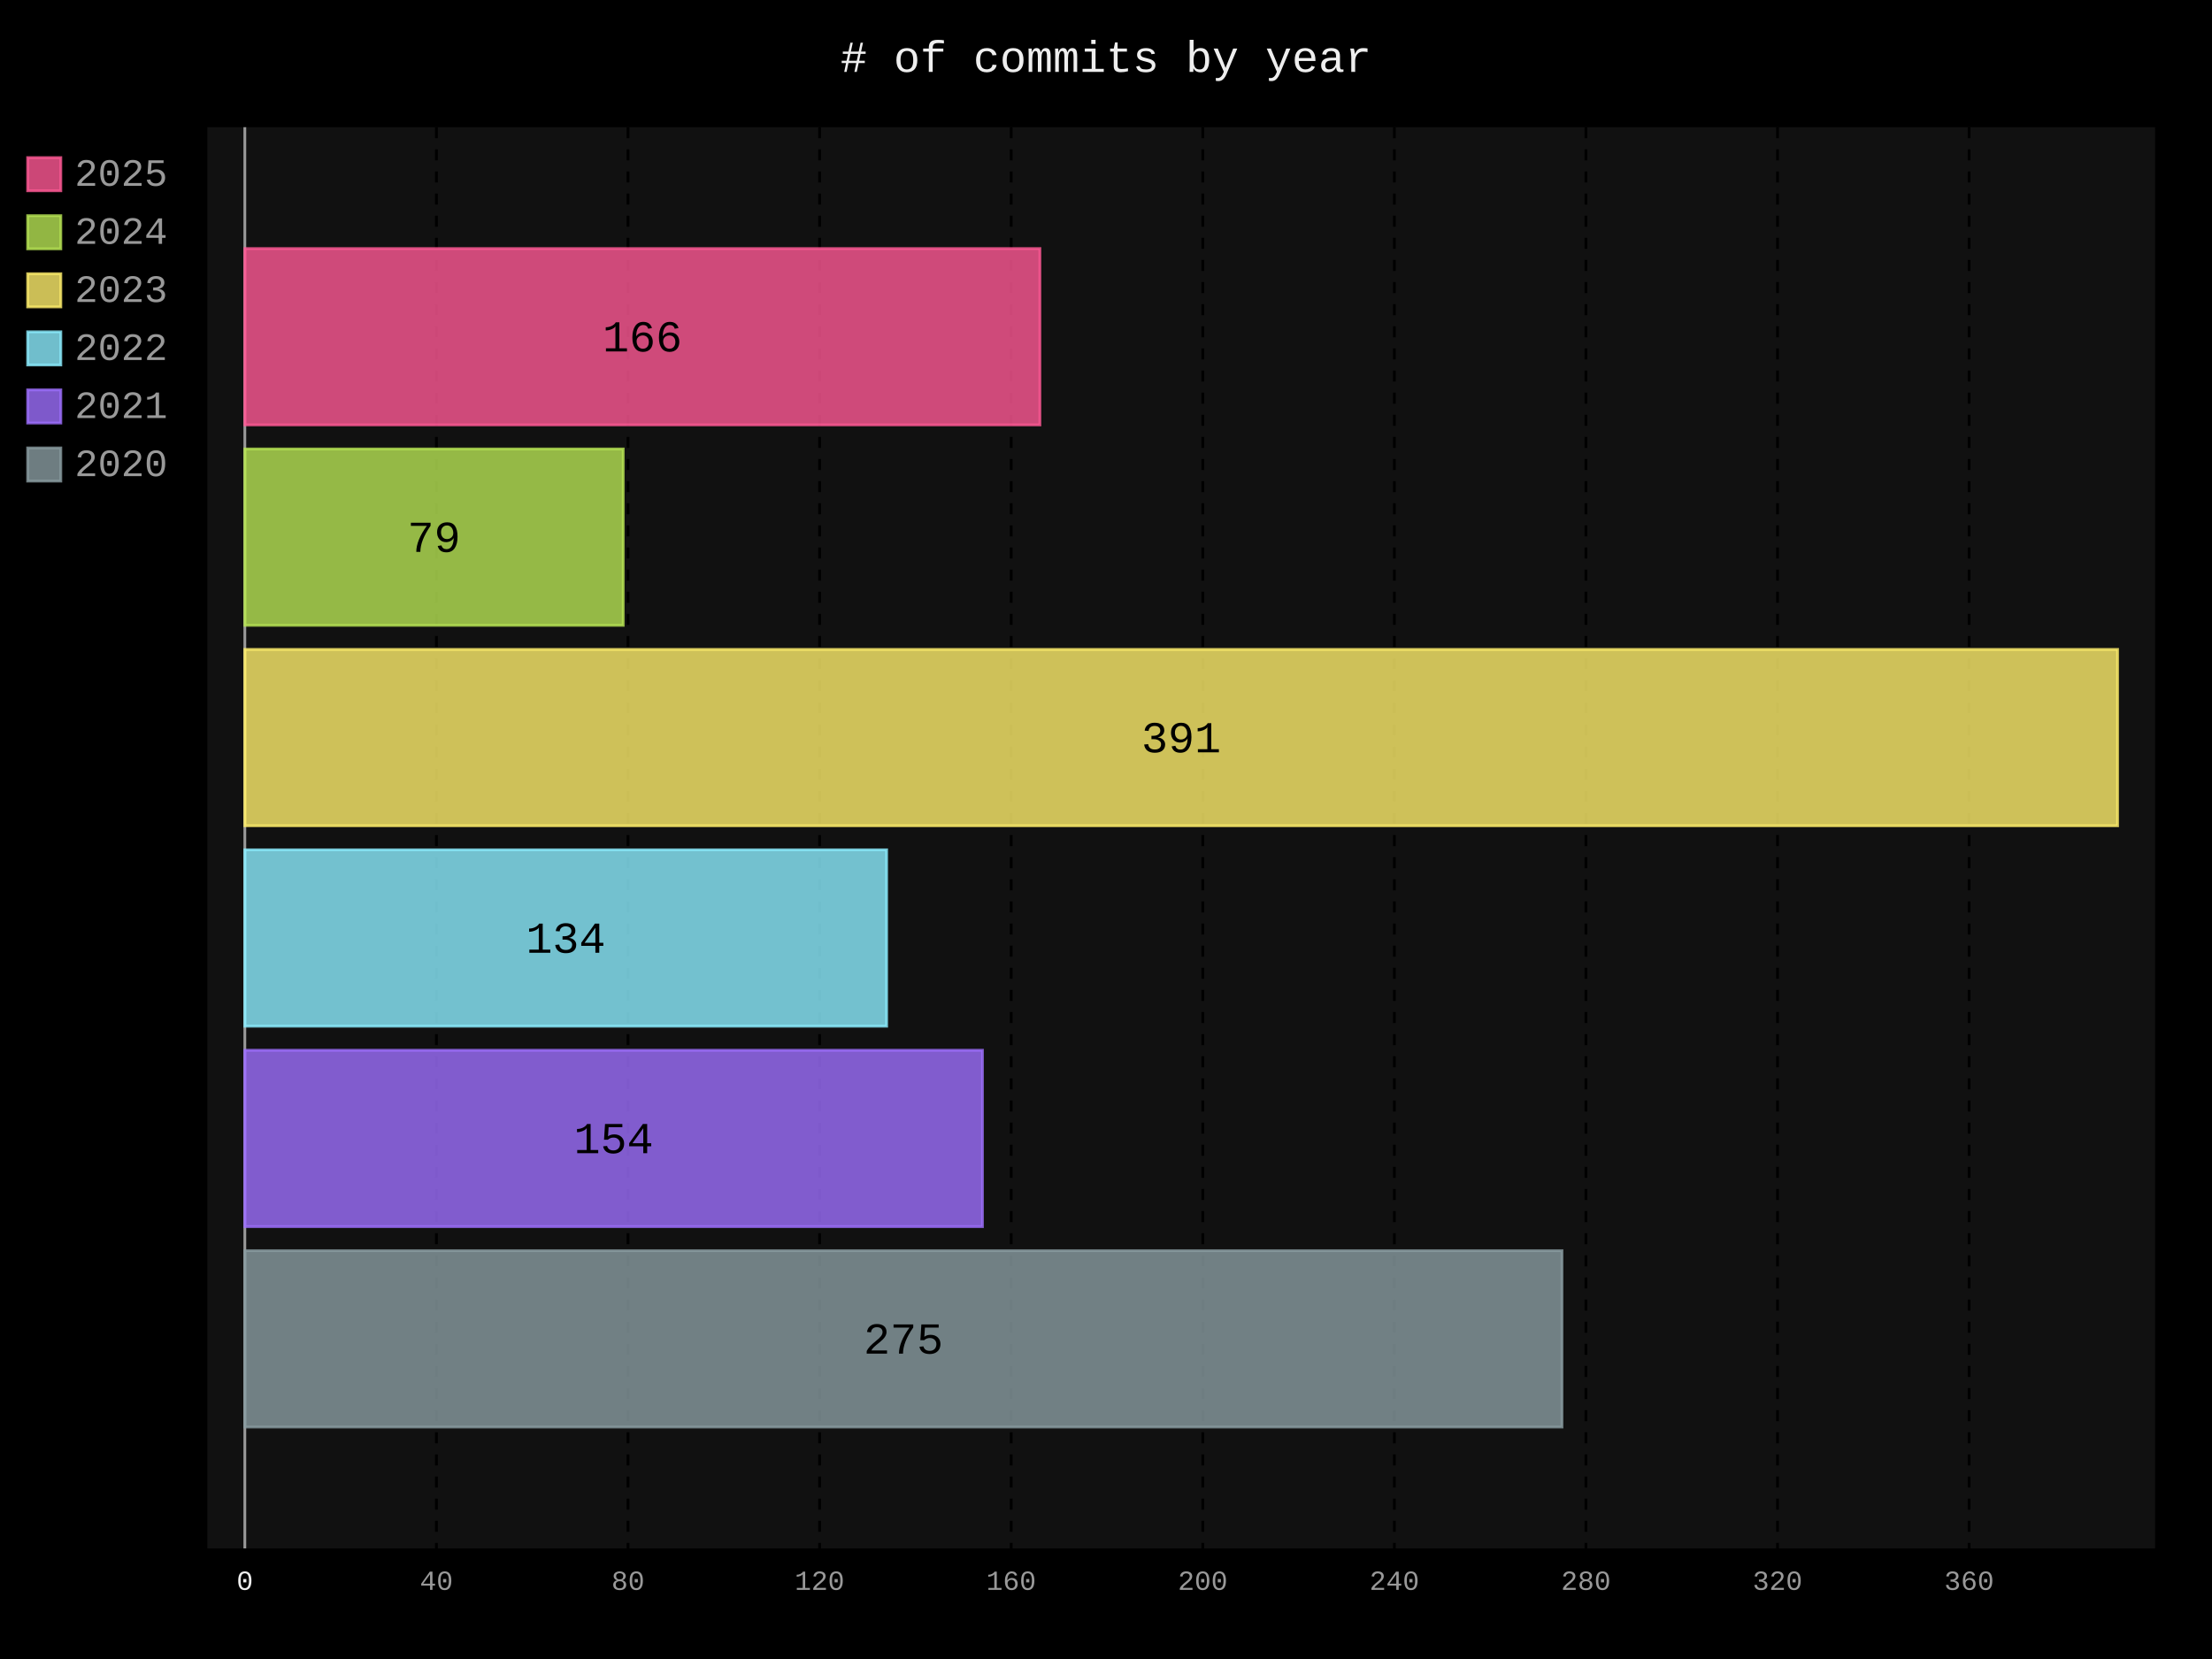
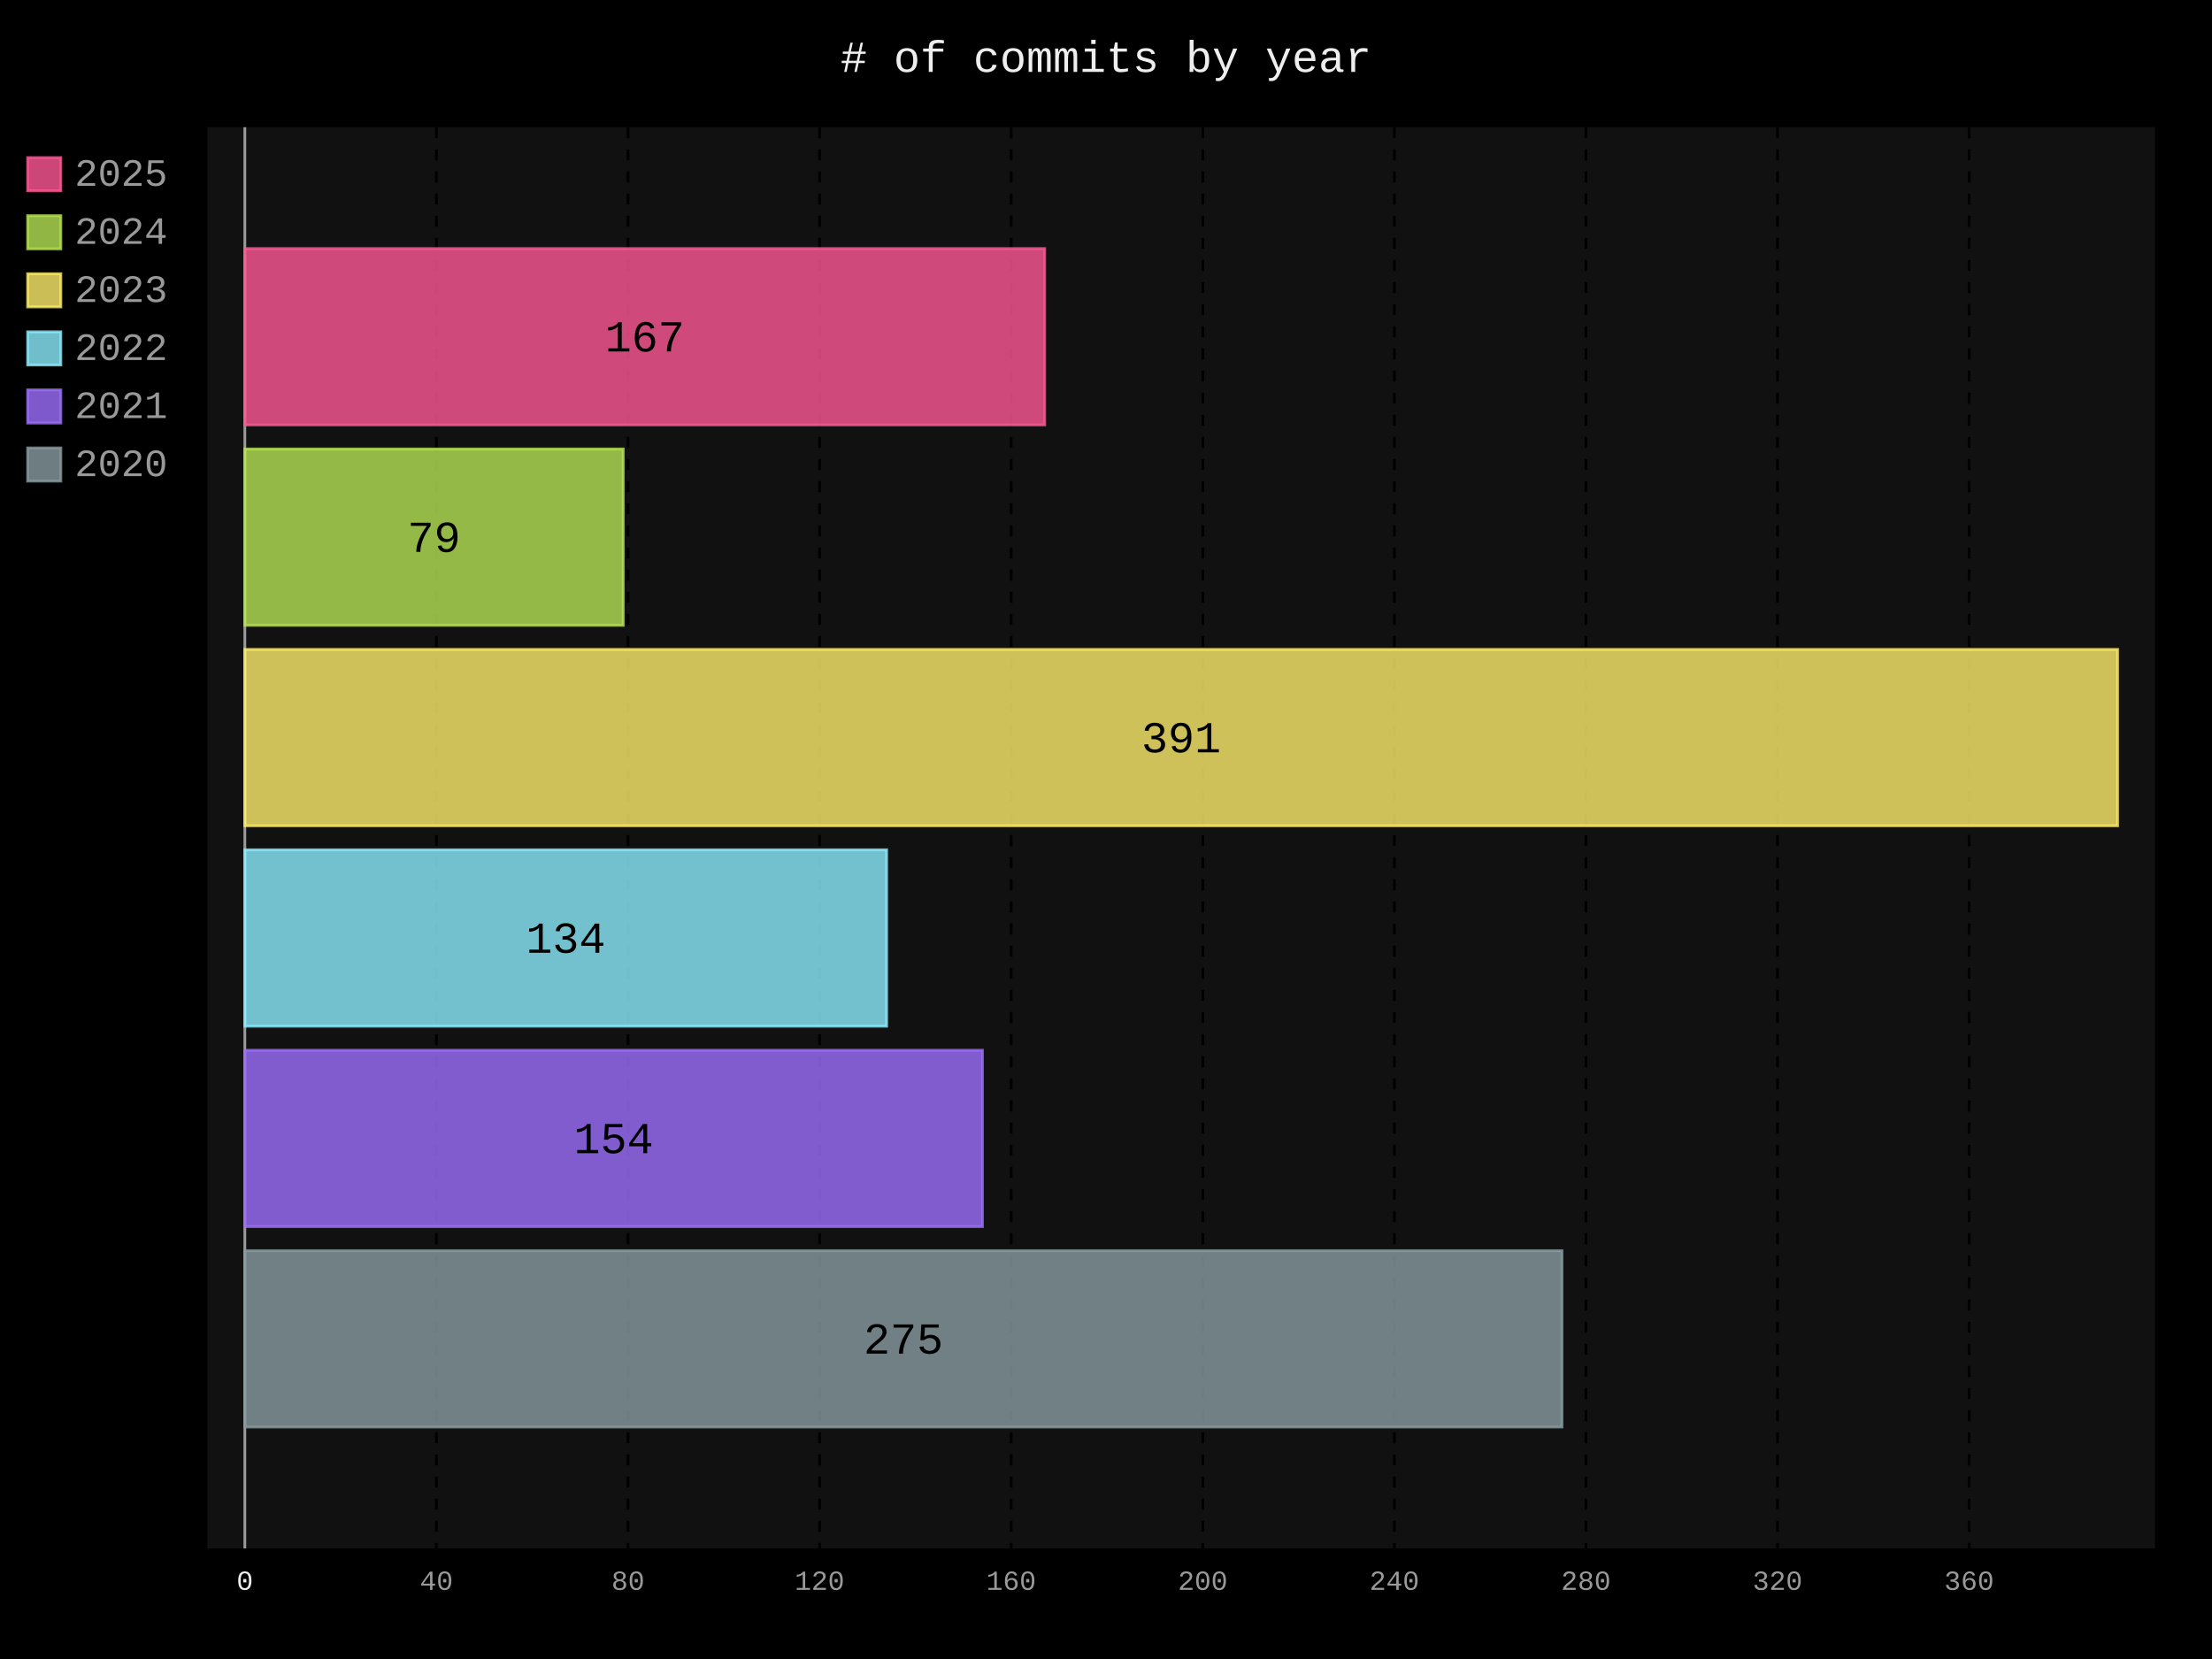
- <svg xmlns="http://www.w3.org/2000/svg" id="chart-ef5655f0-5bc3-4c22-b83f-810e7b18deaf" class="pygal-chart" viewBox="0 0 800 600">
+ <svg xmlns="http://www.w3.org/2000/svg" id="chart-b5e5eeac-e6c8-4efd-94d8-4becb0ce52ab" class="pygal-chart" viewBox="0 0 800 600">
  <defs>
-     <style type="text/css">#chart-ef5655f0-5bc3-4c22-b83f-810e7b18deaf{-webkit-user-select:none;-webkit-font-smoothing:antialiased;font-family:Consolas,"Liberation Mono",Menlo,Courier,monospace}#chart-ef5655f0-5bc3-4c22-b83f-810e7b18deaf .title{font-family:Consolas,"Liberation Mono",Menlo,Courier,monospace;font-size:16px}#chart-ef5655f0-5bc3-4c22-b83f-810e7b18deaf .legends .legend text{font-family:Consolas,"Liberation Mono",Menlo,Courier,monospace;font-size:14px}#chart-ef5655f0-5bc3-4c22-b83f-810e7b18deaf .axis text{font-family:Consolas,"Liberation Mono",Menlo,Courier,monospace;font-size:10px}#chart-ef5655f0-5bc3-4c22-b83f-810e7b18deaf .axis text.major{font-family:Consolas,"Liberation Mono",Menlo,Courier,monospace;font-size:10px}#chart-ef5655f0-5bc3-4c22-b83f-810e7b18deaf .text-overlay text.value{font-family:Consolas,"Liberation Mono",Menlo,Courier,monospace;font-size:16px}#chart-ef5655f0-5bc3-4c22-b83f-810e7b18deaf .text-overlay text.label{font-family:Consolas,"Liberation Mono",Menlo,Courier,monospace;font-size:10px}#chart-ef5655f0-5bc3-4c22-b83f-810e7b18deaf .tooltip{font-family:Consolas,"Liberation Mono",Menlo,Courier,monospace;font-size:14px}#chart-ef5655f0-5bc3-4c22-b83f-810e7b18deaf text.no_data{font-family:Consolas,"Liberation Mono",Menlo,Courier,monospace;font-size:64px}
- #chart-ef5655f0-5bc3-4c22-b83f-810e7b18deaf{background-color:black}#chart-ef5655f0-5bc3-4c22-b83f-810e7b18deaf path,#chart-ef5655f0-5bc3-4c22-b83f-810e7b18deaf line,#chart-ef5655f0-5bc3-4c22-b83f-810e7b18deaf rect,#chart-ef5655f0-5bc3-4c22-b83f-810e7b18deaf circle{-webkit-transition:250ms;-moz-transition:250ms;transition:250ms}#chart-ef5655f0-5bc3-4c22-b83f-810e7b18deaf .graph &gt; .background{fill:black}#chart-ef5655f0-5bc3-4c22-b83f-810e7b18deaf .plot &gt; .background{fill:#111}#chart-ef5655f0-5bc3-4c22-b83f-810e7b18deaf .graph{fill:#999}#chart-ef5655f0-5bc3-4c22-b83f-810e7b18deaf text.no_data{fill:#eee}#chart-ef5655f0-5bc3-4c22-b83f-810e7b18deaf .title{fill:#eee}#chart-ef5655f0-5bc3-4c22-b83f-810e7b18deaf .legends .legend text{fill:#999}#chart-ef5655f0-5bc3-4c22-b83f-810e7b18deaf .legends .legend:hover text{fill:#eee}#chart-ef5655f0-5bc3-4c22-b83f-810e7b18deaf .axis .line{stroke:#eee}#chart-ef5655f0-5bc3-4c22-b83f-810e7b18deaf .axis .guide.line{stroke:#555}#chart-ef5655f0-5bc3-4c22-b83f-810e7b18deaf .axis .major.line{stroke:#999}#chart-ef5655f0-5bc3-4c22-b83f-810e7b18deaf .axis text.major{fill:#eee}#chart-ef5655f0-5bc3-4c22-b83f-810e7b18deaf .axis.y .guides:hover .guide.line,#chart-ef5655f0-5bc3-4c22-b83f-810e7b18deaf .line-graph .axis.x .guides:hover .guide.line,#chart-ef5655f0-5bc3-4c22-b83f-810e7b18deaf .stackedline-graph .axis.x .guides:hover .guide.line,#chart-ef5655f0-5bc3-4c22-b83f-810e7b18deaf .xy-graph .axis.x .guides:hover .guide.line{stroke:#eee}#chart-ef5655f0-5bc3-4c22-b83f-810e7b18deaf .axis .guides:hover text{fill:#eee}#chart-ef5655f0-5bc3-4c22-b83f-810e7b18deaf .reactive{fill-opacity:.8;stroke-opacity:.8;stroke-width:1}#chart-ef5655f0-5bc3-4c22-b83f-810e7b18deaf .ci{stroke:#999}#chart-ef5655f0-5bc3-4c22-b83f-810e7b18deaf .reactive.active,#chart-ef5655f0-5bc3-4c22-b83f-810e7b18deaf .active .reactive{fill-opacity:.4;stroke-opacity:.9;stroke-width:4}#chart-ef5655f0-5bc3-4c22-b83f-810e7b18deaf .ci .reactive.active{stroke-width:1.5}#chart-ef5655f0-5bc3-4c22-b83f-810e7b18deaf .series text{fill:#eee}#chart-ef5655f0-5bc3-4c22-b83f-810e7b18deaf .tooltip rect{fill:#111;stroke:#eee;-webkit-transition:opacity 250ms;-moz-transition:opacity 250ms;transition:opacity 250ms}#chart-ef5655f0-5bc3-4c22-b83f-810e7b18deaf .tooltip .label{fill:#999}#chart-ef5655f0-5bc3-4c22-b83f-810e7b18deaf .tooltip .label{fill:#999}#chart-ef5655f0-5bc3-4c22-b83f-810e7b18deaf .tooltip .legend{font-size:.8em;fill:#555}#chart-ef5655f0-5bc3-4c22-b83f-810e7b18deaf .tooltip .x_label{font-size:.6em;fill:#eee}#chart-ef5655f0-5bc3-4c22-b83f-810e7b18deaf .tooltip .xlink{font-size:.5em;text-decoration:underline}#chart-ef5655f0-5bc3-4c22-b83f-810e7b18deaf .tooltip .value{font-size:1.5em}#chart-ef5655f0-5bc3-4c22-b83f-810e7b18deaf .bound{font-size:.5em}#chart-ef5655f0-5bc3-4c22-b83f-810e7b18deaf .max-value{font-size:.75em;fill:#555}#chart-ef5655f0-5bc3-4c22-b83f-810e7b18deaf .map-element{fill:#111;stroke:#555 !important}#chart-ef5655f0-5bc3-4c22-b83f-810e7b18deaf .map-element .reactive{fill-opacity:inherit;stroke-opacity:inherit}#chart-ef5655f0-5bc3-4c22-b83f-810e7b18deaf .color-0,#chart-ef5655f0-5bc3-4c22-b83f-810e7b18deaf .color-0 a:visited{stroke:#ff5995;fill:#ff5995}#chart-ef5655f0-5bc3-4c22-b83f-810e7b18deaf .color-1,#chart-ef5655f0-5bc3-4c22-b83f-810e7b18deaf .color-1 a:visited{stroke:#b6e354;fill:#b6e354}#chart-ef5655f0-5bc3-4c22-b83f-810e7b18deaf .color-2,#chart-ef5655f0-5bc3-4c22-b83f-810e7b18deaf .color-2 a:visited{stroke:#feed6c;fill:#feed6c}#chart-ef5655f0-5bc3-4c22-b83f-810e7b18deaf .color-3,#chart-ef5655f0-5bc3-4c22-b83f-810e7b18deaf .color-3 a:visited{stroke:#8cedff;fill:#8cedff}#chart-ef5655f0-5bc3-4c22-b83f-810e7b18deaf .color-4,#chart-ef5655f0-5bc3-4c22-b83f-810e7b18deaf .color-4 a:visited{stroke:#9e6ffe;fill:#9e6ffe}#chart-ef5655f0-5bc3-4c22-b83f-810e7b18deaf .color-5,#chart-ef5655f0-5bc3-4c22-b83f-810e7b18deaf .color-5 a:visited{stroke:#899ca1;fill:#899ca1}#chart-ef5655f0-5bc3-4c22-b83f-810e7b18deaf .text-overlay .color-0 text{fill:black}#chart-ef5655f0-5bc3-4c22-b83f-810e7b18deaf .text-overlay .color-1 text{fill:black}#chart-ef5655f0-5bc3-4c22-b83f-810e7b18deaf .text-overlay .color-2 text{fill:black}#chart-ef5655f0-5bc3-4c22-b83f-810e7b18deaf .text-overlay .color-3 text{fill:black}#chart-ef5655f0-5bc3-4c22-b83f-810e7b18deaf .text-overlay .color-4 text{fill:black}#chart-ef5655f0-5bc3-4c22-b83f-810e7b18deaf .text-overlay .color-5 text{fill:black}
- #chart-ef5655f0-5bc3-4c22-b83f-810e7b18deaf text.no_data{text-anchor:middle}#chart-ef5655f0-5bc3-4c22-b83f-810e7b18deaf .guide.line{fill:none}#chart-ef5655f0-5bc3-4c22-b83f-810e7b18deaf .centered{text-anchor:middle}#chart-ef5655f0-5bc3-4c22-b83f-810e7b18deaf .title{text-anchor:middle}#chart-ef5655f0-5bc3-4c22-b83f-810e7b18deaf .legends .legend text{fill-opacity:1}#chart-ef5655f0-5bc3-4c22-b83f-810e7b18deaf .axis.x text{text-anchor:middle}#chart-ef5655f0-5bc3-4c22-b83f-810e7b18deaf .axis.x:not(.web) text[transform]{text-anchor:start}#chart-ef5655f0-5bc3-4c22-b83f-810e7b18deaf .axis.x:not(.web) text[transform].backwards{text-anchor:end}#chart-ef5655f0-5bc3-4c22-b83f-810e7b18deaf .axis.y text{text-anchor:end}#chart-ef5655f0-5bc3-4c22-b83f-810e7b18deaf .axis.y text[transform].backwards{text-anchor:start}#chart-ef5655f0-5bc3-4c22-b83f-810e7b18deaf .axis.y2 text{text-anchor:start}#chart-ef5655f0-5bc3-4c22-b83f-810e7b18deaf .axis.y2 text[transform].backwards{text-anchor:end}#chart-ef5655f0-5bc3-4c22-b83f-810e7b18deaf .axis .guide.line{stroke-dasharray:4,4;stroke:black}#chart-ef5655f0-5bc3-4c22-b83f-810e7b18deaf .axis .major.guide.line{stroke-dasharray:6,6;stroke:black}#chart-ef5655f0-5bc3-4c22-b83f-810e7b18deaf .horizontal .axis.y .guide.line,#chart-ef5655f0-5bc3-4c22-b83f-810e7b18deaf .horizontal .axis.y2 .guide.line,#chart-ef5655f0-5bc3-4c22-b83f-810e7b18deaf .vertical .axis.x .guide.line{opacity:0}#chart-ef5655f0-5bc3-4c22-b83f-810e7b18deaf .horizontal .axis.always_show .guide.line,#chart-ef5655f0-5bc3-4c22-b83f-810e7b18deaf .vertical .axis.always_show .guide.line{opacity:1 !important}#chart-ef5655f0-5bc3-4c22-b83f-810e7b18deaf .axis.y .guides:hover .guide.line,#chart-ef5655f0-5bc3-4c22-b83f-810e7b18deaf .axis.y2 .guides:hover .guide.line,#chart-ef5655f0-5bc3-4c22-b83f-810e7b18deaf .axis.x .guides:hover .guide.line{opacity:1}#chart-ef5655f0-5bc3-4c22-b83f-810e7b18deaf .axis .guides:hover text{opacity:1}#chart-ef5655f0-5bc3-4c22-b83f-810e7b18deaf .nofill{fill:none}#chart-ef5655f0-5bc3-4c22-b83f-810e7b18deaf .subtle-fill{fill-opacity:.2}#chart-ef5655f0-5bc3-4c22-b83f-810e7b18deaf .dot{stroke-width:1px;fill-opacity:1;stroke-opacity:1}#chart-ef5655f0-5bc3-4c22-b83f-810e7b18deaf .dot.active{stroke-width:5px}#chart-ef5655f0-5bc3-4c22-b83f-810e7b18deaf .dot.negative{fill:transparent}#chart-ef5655f0-5bc3-4c22-b83f-810e7b18deaf text,#chart-ef5655f0-5bc3-4c22-b83f-810e7b18deaf tspan{stroke:none !important}#chart-ef5655f0-5bc3-4c22-b83f-810e7b18deaf .series text.active{opacity:1}#chart-ef5655f0-5bc3-4c22-b83f-810e7b18deaf .tooltip rect{fill-opacity:.95;stroke-width:.5}#chart-ef5655f0-5bc3-4c22-b83f-810e7b18deaf .tooltip text{fill-opacity:1}#chart-ef5655f0-5bc3-4c22-b83f-810e7b18deaf .showable{visibility:hidden}#chart-ef5655f0-5bc3-4c22-b83f-810e7b18deaf .showable.shown{visibility:visible}#chart-ef5655f0-5bc3-4c22-b83f-810e7b18deaf .gauge-background{fill:rgba(229,229,229,1);stroke:none}#chart-ef5655f0-5bc3-4c22-b83f-810e7b18deaf .bg-lines{stroke:black;stroke-width:2px}</style>
+     <style type="text/css">#chart-b5e5eeac-e6c8-4efd-94d8-4becb0ce52ab{-webkit-user-select:none;-webkit-font-smoothing:antialiased;font-family:Consolas,"Liberation Mono",Menlo,Courier,monospace}#chart-b5e5eeac-e6c8-4efd-94d8-4becb0ce52ab .title{font-family:Consolas,"Liberation Mono",Menlo,Courier,monospace;font-size:16px}#chart-b5e5eeac-e6c8-4efd-94d8-4becb0ce52ab .legends .legend text{font-family:Consolas,"Liberation Mono",Menlo,Courier,monospace;font-size:14px}#chart-b5e5eeac-e6c8-4efd-94d8-4becb0ce52ab .axis text{font-family:Consolas,"Liberation Mono",Menlo,Courier,monospace;font-size:10px}#chart-b5e5eeac-e6c8-4efd-94d8-4becb0ce52ab .axis text.major{font-family:Consolas,"Liberation Mono",Menlo,Courier,monospace;font-size:10px}#chart-b5e5eeac-e6c8-4efd-94d8-4becb0ce52ab .text-overlay text.value{font-family:Consolas,"Liberation Mono",Menlo,Courier,monospace;font-size:16px}#chart-b5e5eeac-e6c8-4efd-94d8-4becb0ce52ab .text-overlay text.label{font-family:Consolas,"Liberation Mono",Menlo,Courier,monospace;font-size:10px}#chart-b5e5eeac-e6c8-4efd-94d8-4becb0ce52ab .tooltip{font-family:Consolas,"Liberation Mono",Menlo,Courier,monospace;font-size:14px}#chart-b5e5eeac-e6c8-4efd-94d8-4becb0ce52ab text.no_data{font-family:Consolas,"Liberation Mono",Menlo,Courier,monospace;font-size:64px}
+ #chart-b5e5eeac-e6c8-4efd-94d8-4becb0ce52ab{background-color:black}#chart-b5e5eeac-e6c8-4efd-94d8-4becb0ce52ab path,#chart-b5e5eeac-e6c8-4efd-94d8-4becb0ce52ab line,#chart-b5e5eeac-e6c8-4efd-94d8-4becb0ce52ab rect,#chart-b5e5eeac-e6c8-4efd-94d8-4becb0ce52ab circle{-webkit-transition:250ms;-moz-transition:250ms;transition:250ms}#chart-b5e5eeac-e6c8-4efd-94d8-4becb0ce52ab .graph &gt; .background{fill:black}#chart-b5e5eeac-e6c8-4efd-94d8-4becb0ce52ab .plot &gt; .background{fill:#111}#chart-b5e5eeac-e6c8-4efd-94d8-4becb0ce52ab .graph{fill:#999}#chart-b5e5eeac-e6c8-4efd-94d8-4becb0ce52ab text.no_data{fill:#eee}#chart-b5e5eeac-e6c8-4efd-94d8-4becb0ce52ab .title{fill:#eee}#chart-b5e5eeac-e6c8-4efd-94d8-4becb0ce52ab .legends .legend text{fill:#999}#chart-b5e5eeac-e6c8-4efd-94d8-4becb0ce52ab .legends .legend:hover text{fill:#eee}#chart-b5e5eeac-e6c8-4efd-94d8-4becb0ce52ab .axis .line{stroke:#eee}#chart-b5e5eeac-e6c8-4efd-94d8-4becb0ce52ab .axis .guide.line{stroke:#555}#chart-b5e5eeac-e6c8-4efd-94d8-4becb0ce52ab .axis .major.line{stroke:#999}#chart-b5e5eeac-e6c8-4efd-94d8-4becb0ce52ab .axis text.major{fill:#eee}#chart-b5e5eeac-e6c8-4efd-94d8-4becb0ce52ab .axis.y .guides:hover .guide.line,#chart-b5e5eeac-e6c8-4efd-94d8-4becb0ce52ab .line-graph .axis.x .guides:hover .guide.line,#chart-b5e5eeac-e6c8-4efd-94d8-4becb0ce52ab .stackedline-graph .axis.x .guides:hover .guide.line,#chart-b5e5eeac-e6c8-4efd-94d8-4becb0ce52ab .xy-graph .axis.x .guides:hover .guide.line{stroke:#eee}#chart-b5e5eeac-e6c8-4efd-94d8-4becb0ce52ab .axis .guides:hover text{fill:#eee}#chart-b5e5eeac-e6c8-4efd-94d8-4becb0ce52ab .reactive{fill-opacity:.8;stroke-opacity:.8;stroke-width:1}#chart-b5e5eeac-e6c8-4efd-94d8-4becb0ce52ab .ci{stroke:#999}#chart-b5e5eeac-e6c8-4efd-94d8-4becb0ce52ab .reactive.active,#chart-b5e5eeac-e6c8-4efd-94d8-4becb0ce52ab .active .reactive{fill-opacity:.4;stroke-opacity:.9;stroke-width:4}#chart-b5e5eeac-e6c8-4efd-94d8-4becb0ce52ab .ci .reactive.active{stroke-width:1.5}#chart-b5e5eeac-e6c8-4efd-94d8-4becb0ce52ab .series text{fill:#eee}#chart-b5e5eeac-e6c8-4efd-94d8-4becb0ce52ab .tooltip rect{fill:#111;stroke:#eee;-webkit-transition:opacity 250ms;-moz-transition:opacity 250ms;transition:opacity 250ms}#chart-b5e5eeac-e6c8-4efd-94d8-4becb0ce52ab .tooltip .label{fill:#999}#chart-b5e5eeac-e6c8-4efd-94d8-4becb0ce52ab .tooltip .label{fill:#999}#chart-b5e5eeac-e6c8-4efd-94d8-4becb0ce52ab .tooltip .legend{font-size:.8em;fill:#555}#chart-b5e5eeac-e6c8-4efd-94d8-4becb0ce52ab .tooltip .x_label{font-size:.6em;fill:#eee}#chart-b5e5eeac-e6c8-4efd-94d8-4becb0ce52ab .tooltip .xlink{font-size:.5em;text-decoration:underline}#chart-b5e5eeac-e6c8-4efd-94d8-4becb0ce52ab .tooltip .value{font-size:1.5em}#chart-b5e5eeac-e6c8-4efd-94d8-4becb0ce52ab .bound{font-size:.5em}#chart-b5e5eeac-e6c8-4efd-94d8-4becb0ce52ab .max-value{font-size:.75em;fill:#555}#chart-b5e5eeac-e6c8-4efd-94d8-4becb0ce52ab .map-element{fill:#111;stroke:#555 !important}#chart-b5e5eeac-e6c8-4efd-94d8-4becb0ce52ab .map-element .reactive{fill-opacity:inherit;stroke-opacity:inherit}#chart-b5e5eeac-e6c8-4efd-94d8-4becb0ce52ab .color-0,#chart-b5e5eeac-e6c8-4efd-94d8-4becb0ce52ab .color-0 a:visited{stroke:#ff5995;fill:#ff5995}#chart-b5e5eeac-e6c8-4efd-94d8-4becb0ce52ab .color-1,#chart-b5e5eeac-e6c8-4efd-94d8-4becb0ce52ab .color-1 a:visited{stroke:#b6e354;fill:#b6e354}#chart-b5e5eeac-e6c8-4efd-94d8-4becb0ce52ab .color-2,#chart-b5e5eeac-e6c8-4efd-94d8-4becb0ce52ab .color-2 a:visited{stroke:#feed6c;fill:#feed6c}#chart-b5e5eeac-e6c8-4efd-94d8-4becb0ce52ab .color-3,#chart-b5e5eeac-e6c8-4efd-94d8-4becb0ce52ab .color-3 a:visited{stroke:#8cedff;fill:#8cedff}#chart-b5e5eeac-e6c8-4efd-94d8-4becb0ce52ab .color-4,#chart-b5e5eeac-e6c8-4efd-94d8-4becb0ce52ab .color-4 a:visited{stroke:#9e6ffe;fill:#9e6ffe}#chart-b5e5eeac-e6c8-4efd-94d8-4becb0ce52ab .color-5,#chart-b5e5eeac-e6c8-4efd-94d8-4becb0ce52ab .color-5 a:visited{stroke:#899ca1;fill:#899ca1}#chart-b5e5eeac-e6c8-4efd-94d8-4becb0ce52ab .text-overlay .color-0 text{fill:black}#chart-b5e5eeac-e6c8-4efd-94d8-4becb0ce52ab .text-overlay .color-1 text{fill:black}#chart-b5e5eeac-e6c8-4efd-94d8-4becb0ce52ab .text-overlay .color-2 text{fill:black}#chart-b5e5eeac-e6c8-4efd-94d8-4becb0ce52ab .text-overlay .color-3 text{fill:black}#chart-b5e5eeac-e6c8-4efd-94d8-4becb0ce52ab .text-overlay .color-4 text{fill:black}#chart-b5e5eeac-e6c8-4efd-94d8-4becb0ce52ab .text-overlay .color-5 text{fill:black}
+ #chart-b5e5eeac-e6c8-4efd-94d8-4becb0ce52ab text.no_data{text-anchor:middle}#chart-b5e5eeac-e6c8-4efd-94d8-4becb0ce52ab .guide.line{fill:none}#chart-b5e5eeac-e6c8-4efd-94d8-4becb0ce52ab .centered{text-anchor:middle}#chart-b5e5eeac-e6c8-4efd-94d8-4becb0ce52ab .title{text-anchor:middle}#chart-b5e5eeac-e6c8-4efd-94d8-4becb0ce52ab .legends .legend text{fill-opacity:1}#chart-b5e5eeac-e6c8-4efd-94d8-4becb0ce52ab .axis.x text{text-anchor:middle}#chart-b5e5eeac-e6c8-4efd-94d8-4becb0ce52ab .axis.x:not(.web) text[transform]{text-anchor:start}#chart-b5e5eeac-e6c8-4efd-94d8-4becb0ce52ab .axis.x:not(.web) text[transform].backwards{text-anchor:end}#chart-b5e5eeac-e6c8-4efd-94d8-4becb0ce52ab .axis.y text{text-anchor:end}#chart-b5e5eeac-e6c8-4efd-94d8-4becb0ce52ab .axis.y text[transform].backwards{text-anchor:start}#chart-b5e5eeac-e6c8-4efd-94d8-4becb0ce52ab .axis.y2 text{text-anchor:start}#chart-b5e5eeac-e6c8-4efd-94d8-4becb0ce52ab .axis.y2 text[transform].backwards{text-anchor:end}#chart-b5e5eeac-e6c8-4efd-94d8-4becb0ce52ab .axis .guide.line{stroke-dasharray:4,4;stroke:black}#chart-b5e5eeac-e6c8-4efd-94d8-4becb0ce52ab .axis .major.guide.line{stroke-dasharray:6,6;stroke:black}#chart-b5e5eeac-e6c8-4efd-94d8-4becb0ce52ab .horizontal .axis.y .guide.line,#chart-b5e5eeac-e6c8-4efd-94d8-4becb0ce52ab .horizontal .axis.y2 .guide.line,#chart-b5e5eeac-e6c8-4efd-94d8-4becb0ce52ab .vertical .axis.x .guide.line{opacity:0}#chart-b5e5eeac-e6c8-4efd-94d8-4becb0ce52ab .horizontal .axis.always_show .guide.line,#chart-b5e5eeac-e6c8-4efd-94d8-4becb0ce52ab .vertical .axis.always_show .guide.line{opacity:1 !important}#chart-b5e5eeac-e6c8-4efd-94d8-4becb0ce52ab .axis.y .guides:hover .guide.line,#chart-b5e5eeac-e6c8-4efd-94d8-4becb0ce52ab .axis.y2 .guides:hover .guide.line,#chart-b5e5eeac-e6c8-4efd-94d8-4becb0ce52ab .axis.x .guides:hover .guide.line{opacity:1}#chart-b5e5eeac-e6c8-4efd-94d8-4becb0ce52ab .axis .guides:hover text{opacity:1}#chart-b5e5eeac-e6c8-4efd-94d8-4becb0ce52ab .nofill{fill:none}#chart-b5e5eeac-e6c8-4efd-94d8-4becb0ce52ab .subtle-fill{fill-opacity:.2}#chart-b5e5eeac-e6c8-4efd-94d8-4becb0ce52ab .dot{stroke-width:1px;fill-opacity:1;stroke-opacity:1}#chart-b5e5eeac-e6c8-4efd-94d8-4becb0ce52ab .dot.active{stroke-width:5px}#chart-b5e5eeac-e6c8-4efd-94d8-4becb0ce52ab .dot.negative{fill:transparent}#chart-b5e5eeac-e6c8-4efd-94d8-4becb0ce52ab text,#chart-b5e5eeac-e6c8-4efd-94d8-4becb0ce52ab tspan{stroke:none !important}#chart-b5e5eeac-e6c8-4efd-94d8-4becb0ce52ab .series text.active{opacity:1}#chart-b5e5eeac-e6c8-4efd-94d8-4becb0ce52ab .tooltip rect{fill-opacity:.95;stroke-width:.5}#chart-b5e5eeac-e6c8-4efd-94d8-4becb0ce52ab .tooltip text{fill-opacity:1}#chart-b5e5eeac-e6c8-4efd-94d8-4becb0ce52ab .showable{visibility:hidden}#chart-b5e5eeac-e6c8-4efd-94d8-4becb0ce52ab .showable.shown{visibility:visible}#chart-b5e5eeac-e6c8-4efd-94d8-4becb0ce52ab .gauge-background{fill:rgba(229,229,229,1);stroke:none}#chart-b5e5eeac-e6c8-4efd-94d8-4becb0ce52ab .bg-lines{stroke:black;stroke-width:2px}</style>
  </defs>
  <g class="graph horizontalbar-graph horizontal">
    <rect x="0" y="0" width="800" height="600" class="background" />
    <g transform="translate(75, 46)" class="plot">
      <rect x="0" y="0" width="704.4" height="514" class="background" />
      <g class="axis x always_show">
        <g class="guides">
          <path d="M13.546 0 v514" class="axis major line" />
          <text x="13.546" y="529.0" class="major">0</text>
        </g>
        <g class="guides">
          <path d="M82.836 0 v514" class="guide line" />
          <text x="82.836" y="529.0" class="">40</text>
        </g>
        <g class="guides">
          <path d="M152.126 0 v514" class="guide line" />
          <text x="152.126" y="529.0" class="">80</text>
        </g>
        <g class="guides">
          <path d="M221.416 0 v514" class="guide line" />
          <text x="221.416" y="529.0" class="">120</text>
        </g>
        <g class="guides">
          <path d="M290.705 0 v514" class="guide line" />
          <text x="290.705" y="529.0" class="">160</text>
        </g>
        <g class="guides">
          <path d="M359.995 0 v514" class="guide line" />
          <text x="359.995" y="529.0" class="">200</text>
        </g>
        <g class="guides">
          <path d="M429.285 0 v514" class="guide line" />
          <text x="429.285" y="529.0" class="">240</text>
        </g>
        <g class="guides">
          <path d="M498.575 0 v514" class="guide line" />
          <text x="498.575" y="529.0" class="">280</text>
        </g>
        <g class="guides">
          <path d="M567.864 0 v514" class="guide line" />
          <text x="567.864" y="529.0" class="">320</text>
        </g>
        <g class="guides">
          <path d="M637.154 0 v514" class="guide line" />
          <text x="637.154" y="529.0" class="">360</text>
        </g>
      </g>
      <g class="series serie-5 color-5">
        <g class="bars">
          <g class="bar">
            <rect x="13.546" y="406.324" rx="0" ry="0" width="476.367" height="63.789" class="rect reactive tooltip-trigger" />
          </g>
        </g>
      </g>
      <g class="series serie-4 color-4">
        <g class="bars">
          <g class="bar">
            <rect x="13.546" y="333.836" rx="0" ry="0" width="266.766" height="63.789" class="rect reactive tooltip-trigger" />
          </g>
        </g>
      </g>
      <g class="series serie-3 color-3">
        <g class="bars">
          <g class="bar">
            <rect x="13.546" y="261.349" rx="0" ry="0" width="232.121" height="63.789" class="rect reactive tooltip-trigger" />
          </g>
        </g>
      </g>
      <g class="series serie-2 color-2">
        <g class="bars">
          <g class="bar">
            <rect x="13.546" y="188.862" rx="0" ry="0" width="677.308" height="63.789" class="rect reactive tooltip-trigger" />
          </g>
        </g>
      </g>
      <g class="series serie-1 color-1">
        <g class="bars">
          <g class="bar">
            <rect x="13.546" y="116.375" rx="0" ry="0" width="136.847" height="63.789" class="rect reactive tooltip-trigger" />
          </g>
        </g>
      </g>
      <g class="series serie-0 color-0">
        <g class="bars">
          <g class="bar">
-             <rect x="13.546" y="43.888" rx="0" ry="0" width="287.553" height="63.789" class="rect reactive tooltip-trigger" />
+             <rect x="13.546" y="43.888" rx="0" ry="0" width="289.285" height="63.789" class="rect reactive tooltip-trigger" />
          </g>
        </g>
      </g>
    </g>
    <g class="titles">
      <text x="400.0" y="26" class="title plot_title"># of commits by year</text>
    </g>
    <g transform="translate(75, 46)" class="plot overlay">
      <g class="series serie-5 color-5" />
      <g class="series serie-4 color-4" />
      <g class="series serie-3 color-3" />
      <g class="series serie-2 color-2" />
      <g class="series serie-1 color-1" />
      <g class="series serie-0 color-0" />
    </g>
    <g transform="translate(75, 46)" class="plot text-overlay">
      <g class="series serie-5 color-5">
        <text text-anchor="middle" x="251.73" y="443.551" class="value">275</text>
      </g>
      <g class="series serie-4 color-4">
        <text text-anchor="middle" x="146.929" y="371.064" class="value">154</text>
      </g>
      <g class="series serie-3 color-3">
        <text text-anchor="middle" x="129.607" y="298.577" class="value">134</text>
      </g>
      <g class="series serie-2 color-2">
        <text text-anchor="middle" x="352.2" y="226.09" class="value">391</text>
      </g>
      <g class="series serie-1 color-1">
        <text text-anchor="middle" x="81.97" y="153.603" class="value">79</text>
      </g>
      <g class="series serie-0 color-0">
-         <text text-anchor="middle" x="157.322" y="81.115" class="value">166</text>
+         <text text-anchor="middle" x="158.189" y="81.115" class="value">167</text>
      </g>
    </g>
    <g transform="translate(75, 46)" class="plot tooltip-overlay">
      <g transform="translate(0 0)" style="opacity: 0" class="tooltip">
        <rect rx="0" ry="0" width="0" height="0" class="tooltip-box" />
        <g class="text" />
      </g>
    </g>
    <g transform="translate(10, 56)" class="legends">
      <g id="activate-serie-0" class="legend reactive activate-serie">
        <rect x="0.0" y="1.0" width="12" height="12" class="color-0 reactive" />
        <text x="17.0" y="11.2">2025</text>
      </g>
      <g id="activate-serie-1" class="legend reactive activate-serie">
        <rect x="0.0" y="22.0" width="12" height="12" class="color-1 reactive" />
        <text x="17.0" y="32.2">2024</text>
      </g>
      <g id="activate-serie-2" class="legend reactive activate-serie">
        <rect x="0.0" y="43.0" width="12" height="12" class="color-2 reactive" />
        <text x="17.0" y="53.2">2023</text>
      </g>
      <g id="activate-serie-3" class="legend reactive activate-serie">
        <rect x="0.0" y="64.0" width="12" height="12" class="color-3 reactive" />
        <text x="17.0" y="74.2">2022</text>
      </g>
      <g id="activate-serie-4" class="legend reactive activate-serie">
        <rect x="0.0" y="85.0" width="12" height="12" class="color-4 reactive" />
        <text x="17.0" y="95.2">2021</text>
      </g>
      <g id="activate-serie-5" class="legend reactive activate-serie">
        <rect x="0.0" y="106.0" width="12" height="12" class="color-5 reactive" />
        <text x="17.0" y="116.2">2020</text>
      </g>
    </g>
    <g transform="translate(790, 56)" class="legends" />
  </g>
</svg>
